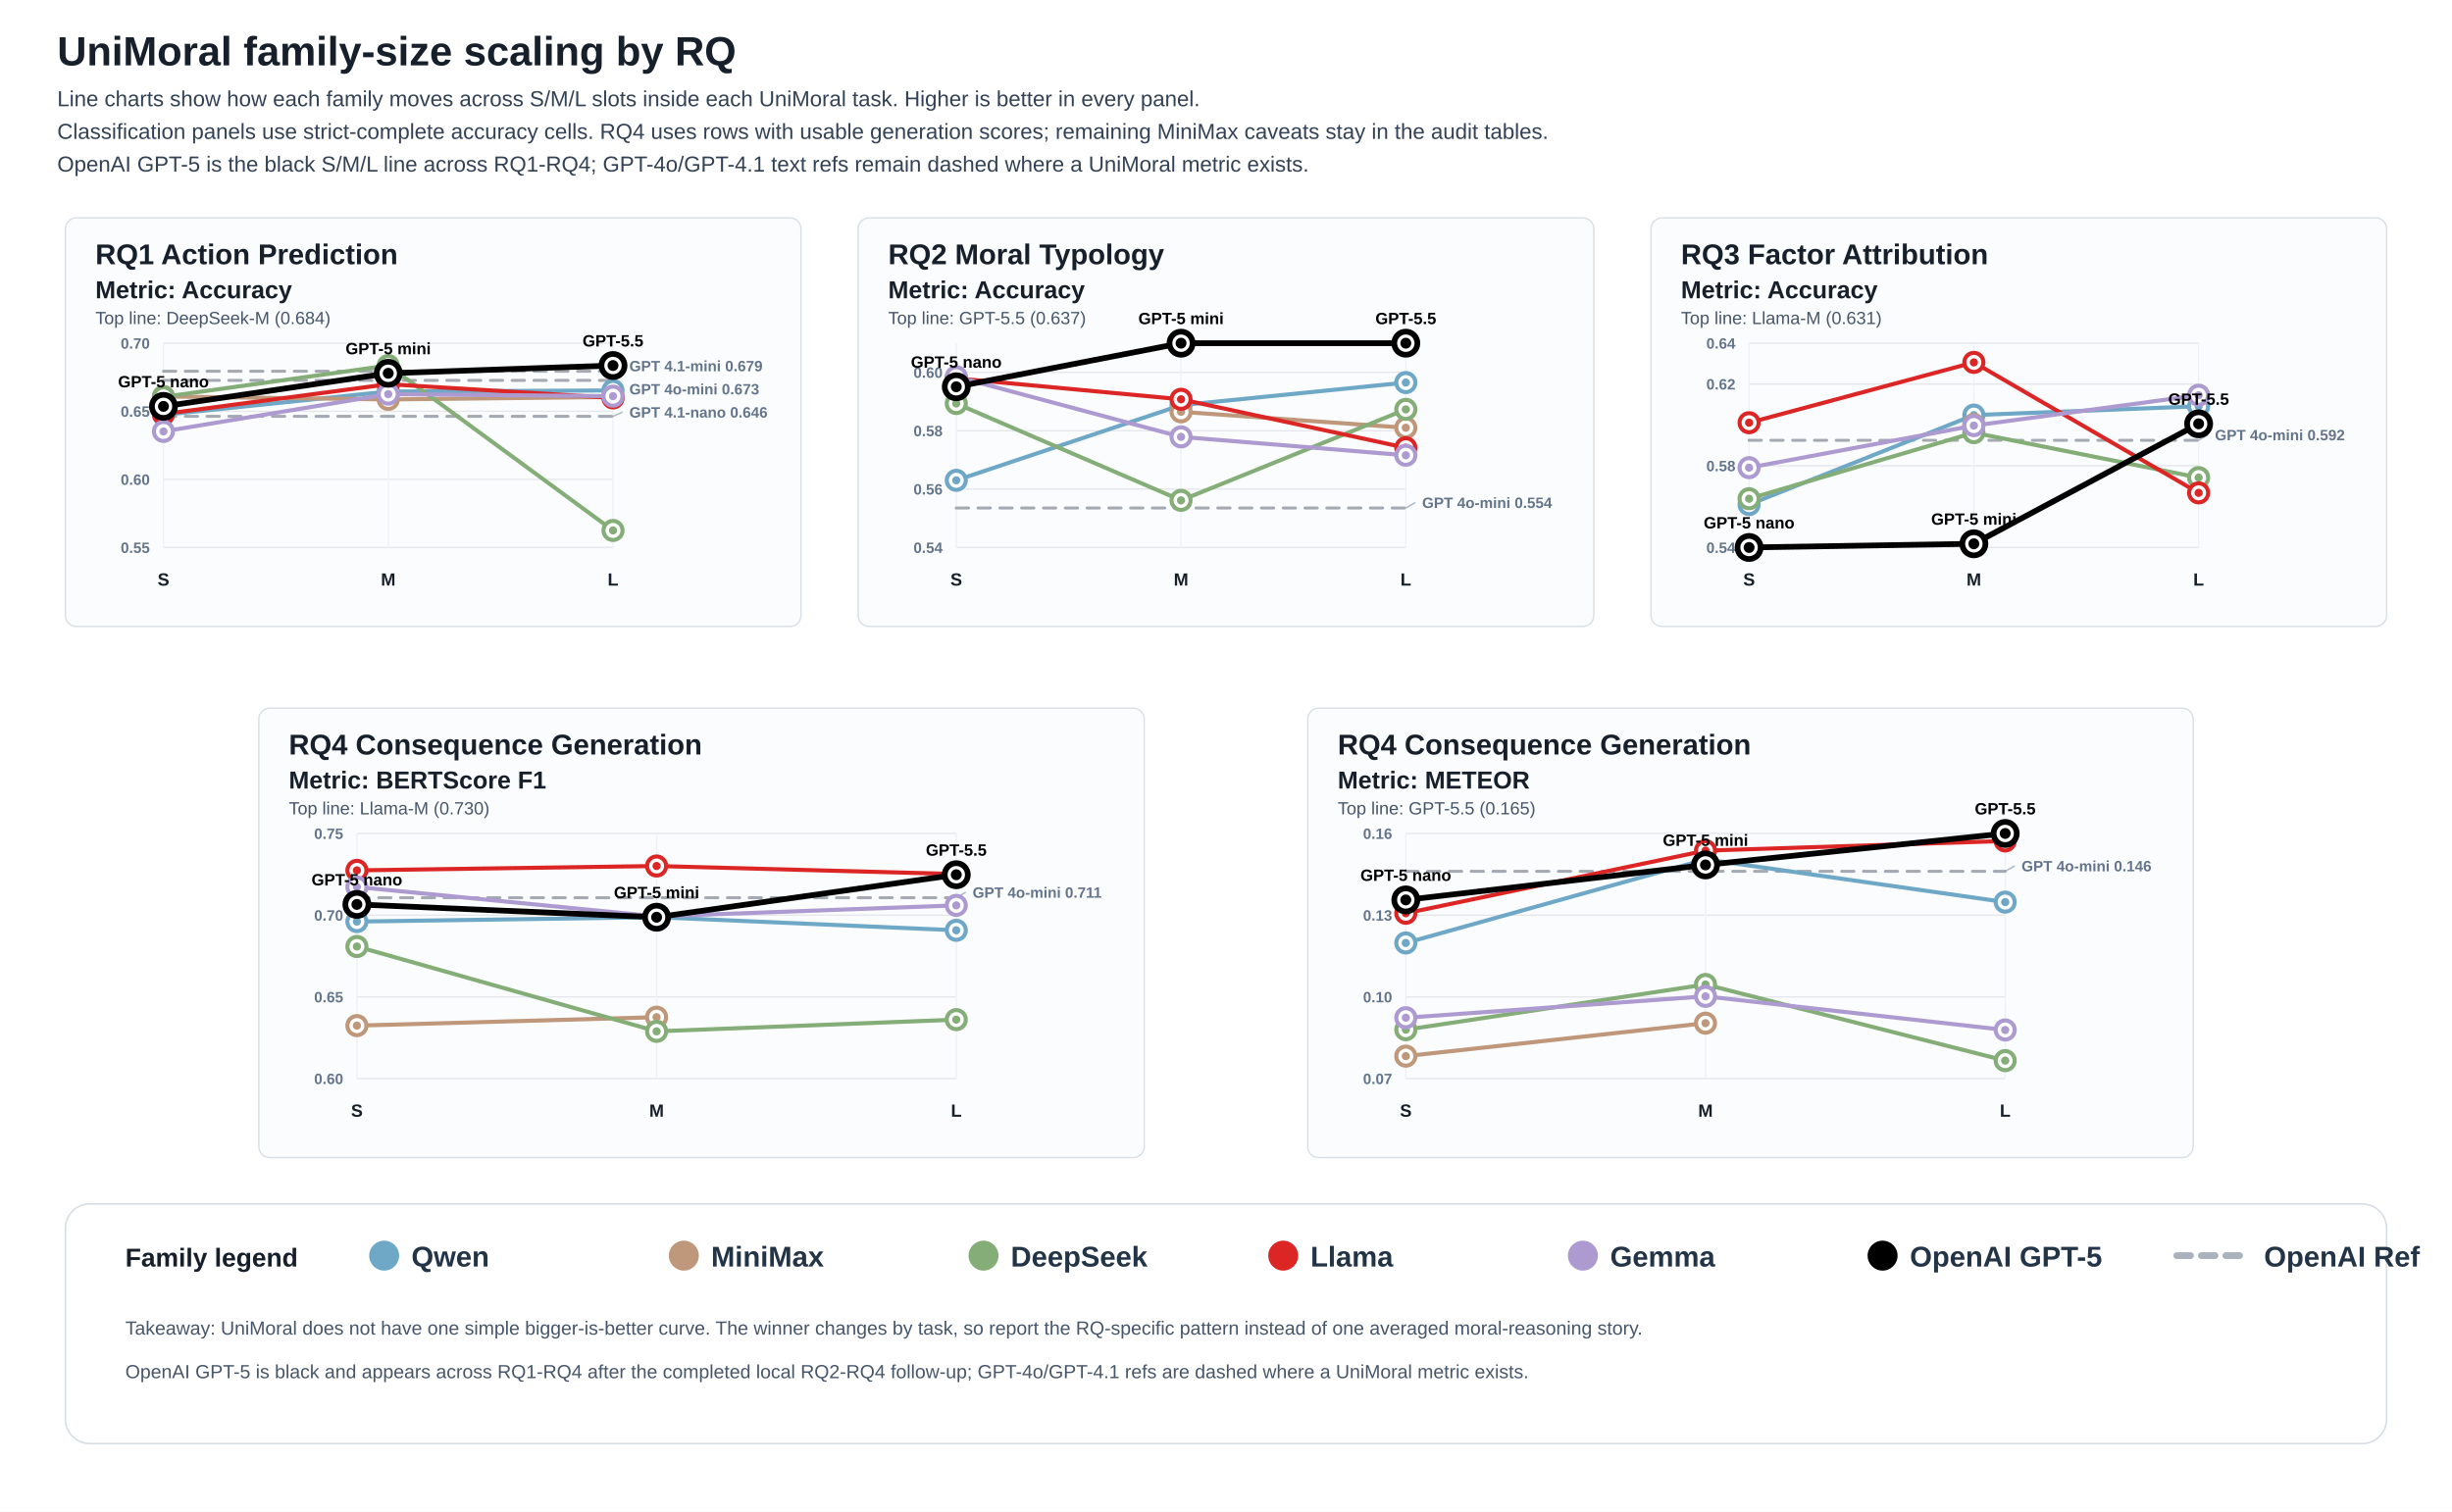
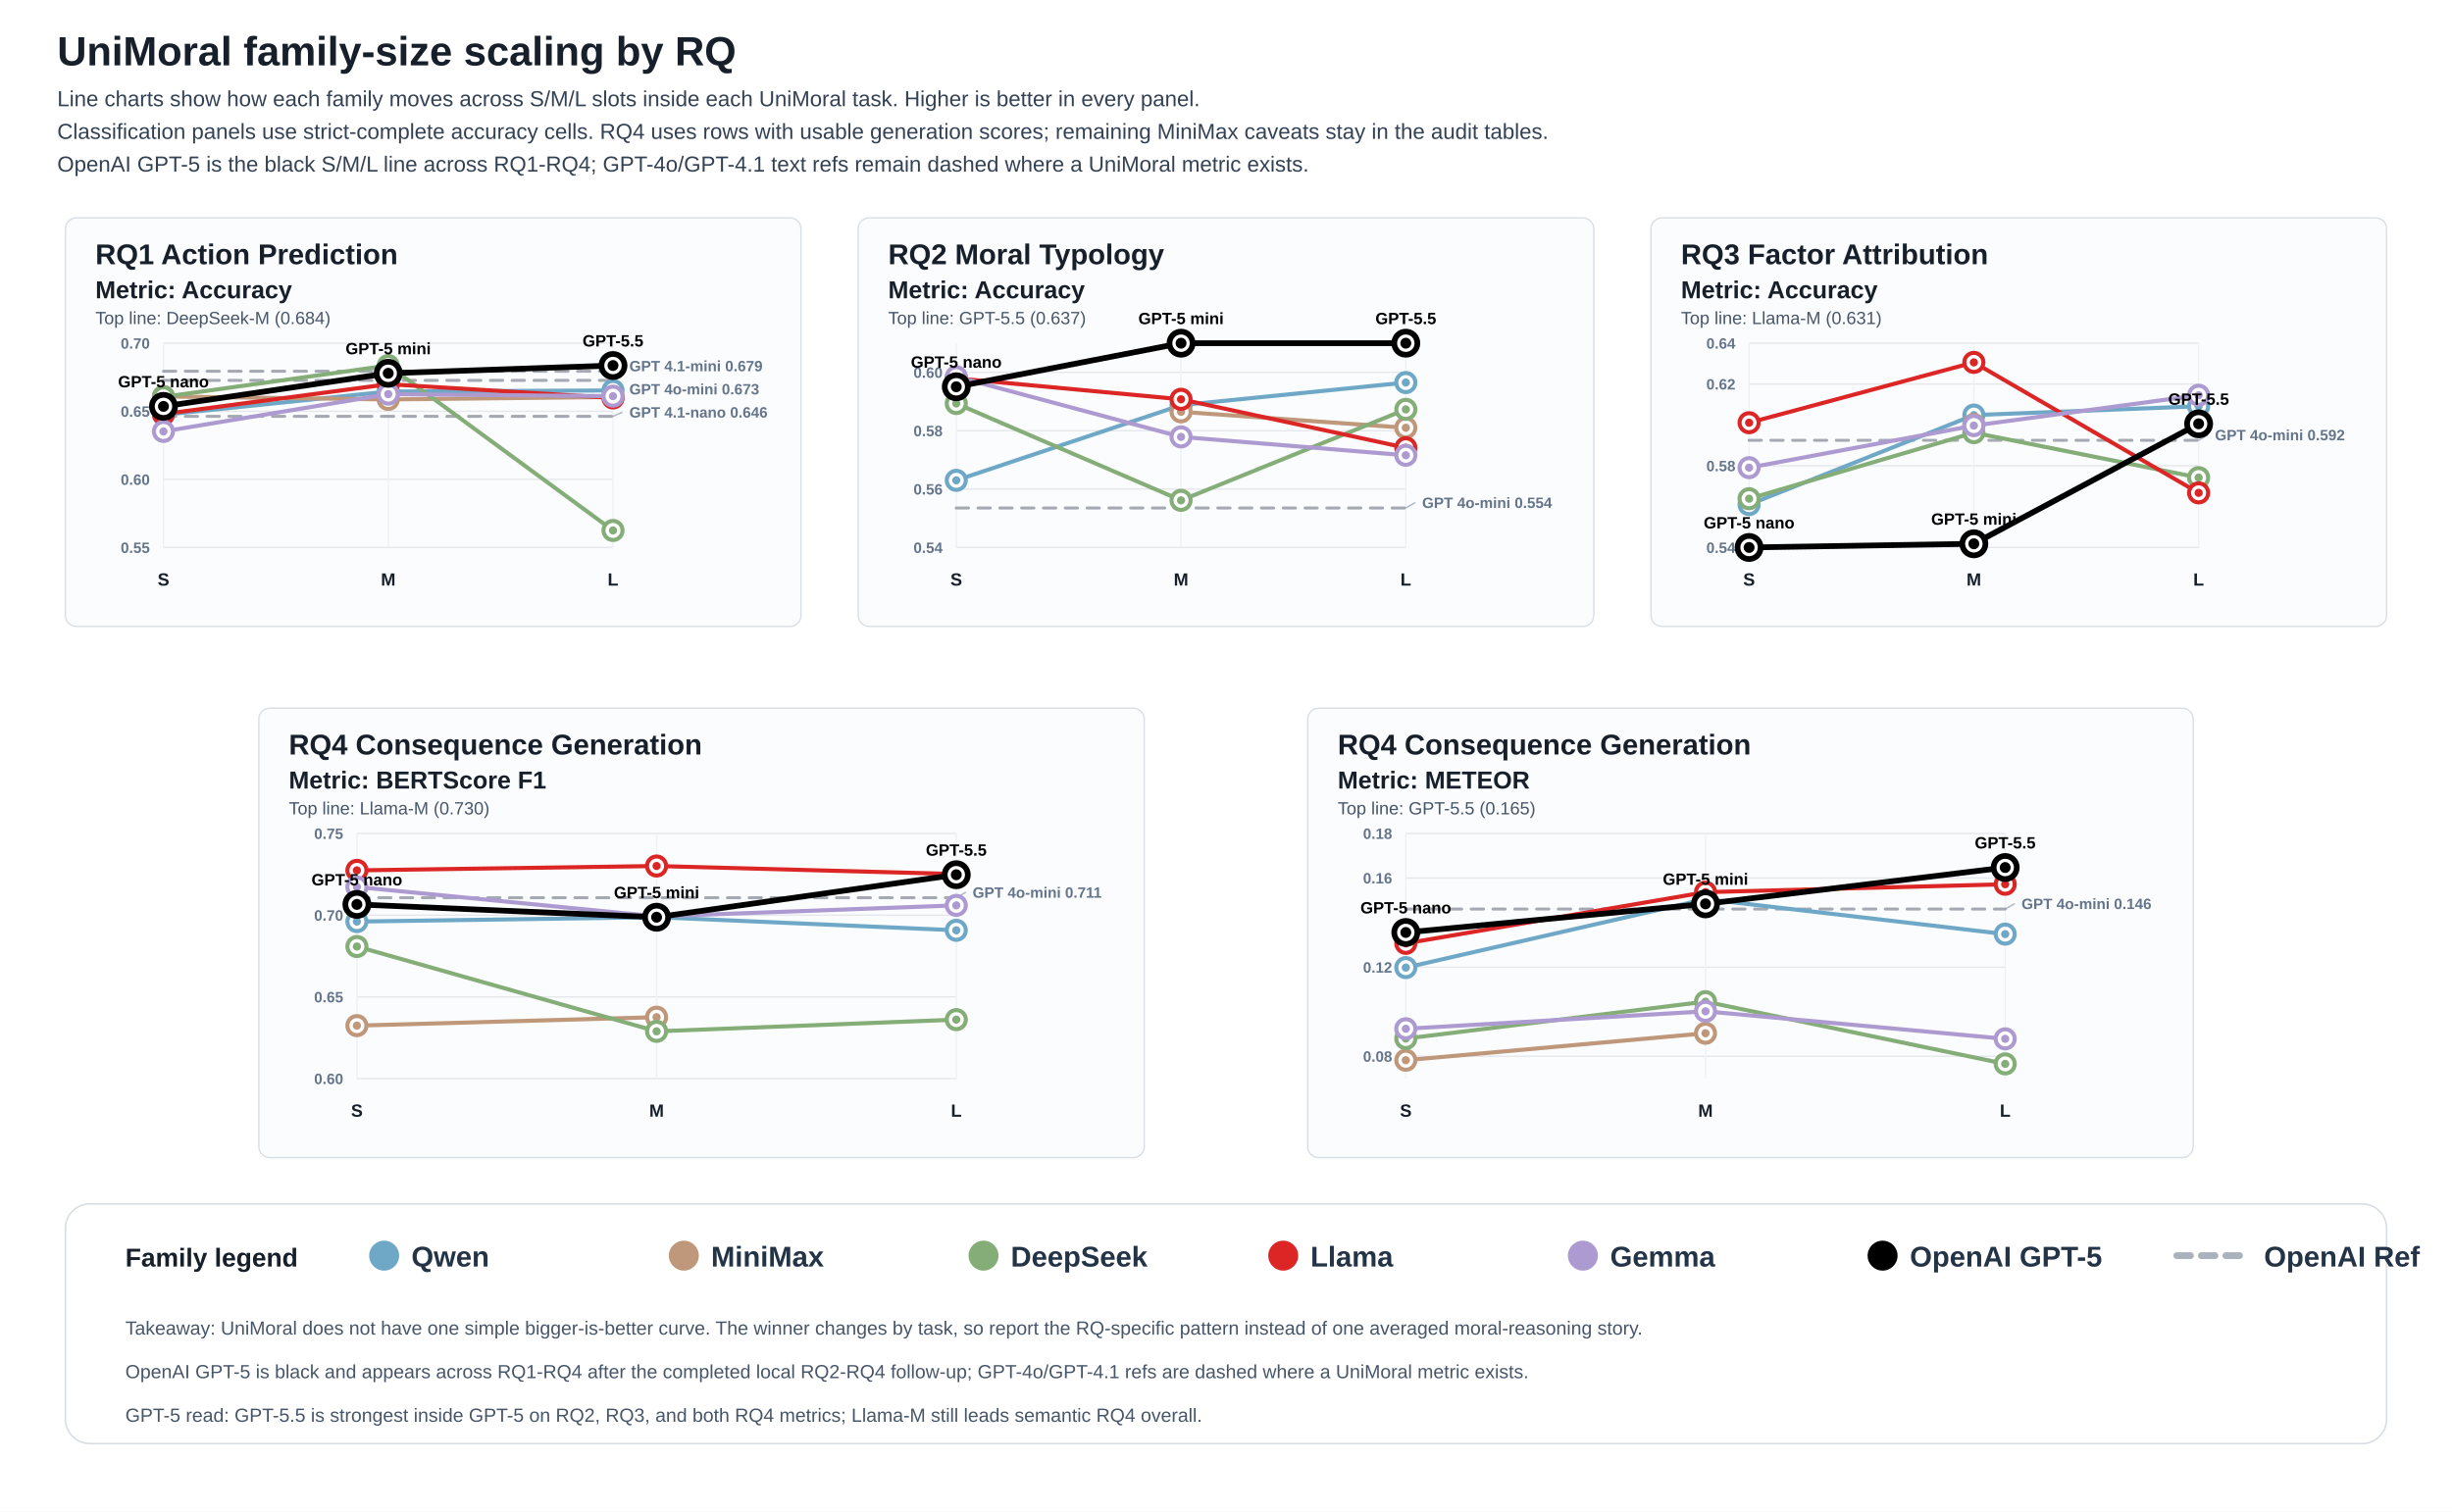
<svg xmlns="http://www.w3.org/2000/svg" width="1800" height="1110" viewBox="0 0 1800 1110">
  <style>text{font-family:Arial,sans-serif;font-size:13px;fill:#17202a}.title{font-size:30px;font-weight:700}.subtitle{font-size:16px;fill:#334155}.axis{font-weight:700}.panel-title{font-size:21px;font-weight:800;fill:#17202a}.metric-label{font-size:18px;font-weight:800;fill:#17202a}.small{font-size:13px;fill:#475569}.tiny{font-size:11px;fill:#64748b;font-weight:700}.openai-label{font-size:12px;fill:#000000;font-weight:800}.legend{font-size:21px;font-weight:700;fill:#243447}.legend-note{font-size:14px;font-weight:500;fill:#475569}.legend-title{font-size:19px;font-weight:700;fill:#17202a}.panel{fill:#fbfcfd;stroke:#d8dee4;rx:8}.legend-card{fill:#ffffff;stroke:#d8dee4;stroke-width:1.2}</style>
  <rect width="100%" height="100%" fill="white" />
  <text x="42" y="48" class="title">UniMoral family-size scaling by RQ</text>
  <text x="42" y="78" class="subtitle">Line charts show how each family moves across S/M/L slots inside each UniMoral task. Higher is better in every panel.</text>
  <text x="42" y="102" class="subtitle">Classification panels use strict-complete accuracy cells. RQ4 uses rows with usable generation scores; remaining MiniMax caveats stay in the audit tables.</text>
  <text x="42" y="126" class="subtitle">OpenAI GPT-5 is the black S/M/L line across RQ1-RQ4; GPT-4o/GPT-4.1 text refs remain dashed where a UniMoral metric exists.</text>
  <rect x="48" y="160" width="540" height="300" class="panel" />
  <text x="70" y="194" class="panel-title">RQ1 Action Prediction</text>
  <text x="70" y="219" class="metric-label">Metric: Accuracy</text>
  <text x="70" y="238" class="small">Top line: DeepSeek-M (0.684)</text>
  <line x1="120" y1="402.0" x2="450" y2="402.0" stroke="#e5e7eb" />
  <text x="110" y="406.0" text-anchor="end" class="tiny">0.55</text>
  <line x1="120" y1="352.0" x2="450" y2="352.0" stroke="#e5e7eb" />
  <text x="110" y="356.0" text-anchor="end" class="tiny">0.60</text>
  <line x1="120" y1="302.0" x2="450" y2="302.0" stroke="#e5e7eb" />
  <text x="110" y="306.0" text-anchor="end" class="tiny">0.65</text>
  <line x1="120" y1="252.0" x2="450" y2="252.0" stroke="#e5e7eb" />
  <text x="110" y="256.0" text-anchor="end" class="tiny">0.70</text>
  <line x1="120.0" y1="252" x2="120.0" y2="402" stroke="#eef2f7" />
  <text x="120.0" y="430" text-anchor="middle" class="axis">S</text>
  <line x1="285.0" y1="252" x2="285.0" y2="402" stroke="#eef2f7" />
  <text x="285.0" y="430" text-anchor="middle" class="axis">M</text>
  <line x1="450.0" y1="252" x2="450.0" y2="402" stroke="#eef2f7" />
  <text x="450.0" y="430" text-anchor="middle" class="axis">L</text>
  <line x1="120" y1="272.6" x2="450" y2="272.6" stroke="#6b7280" stroke-width="2.2" stroke-linecap="round" stroke-dasharray="9 7" opacity="0.6" />
  <line x1="450.0" y1="272.6" x2="457.0" y2="268.6" stroke="#94a3b8" stroke-width="1.1" opacity="0.75" />
  <text x="462.0" y="272.6" class="tiny">GPT 4.1-mini 0.679</text>
  <line x1="120" y1="279.3" x2="450" y2="279.3" stroke="#6b7280" stroke-width="2.2" stroke-linecap="round" stroke-dasharray="9 7" opacity="0.6" />
  <line x1="450.0" y1="279.3" x2="457.0" y2="285.6" stroke="#94a3b8" stroke-width="1.1" opacity="0.75" />
  <text x="462.0" y="289.6" class="tiny">GPT 4o-mini 0.673</text>
  <line x1="120" y1="305.7" x2="450" y2="305.7" stroke="#6b7280" stroke-width="2.2" stroke-linecap="round" stroke-dasharray="9 7" opacity="0.6" />
  <line x1="450.0" y1="305.7" x2="457.0" y2="302.6" stroke="#94a3b8" stroke-width="1.1" opacity="0.75" />
  <text x="462.0" y="306.6" class="tiny">GPT 4.1-nano 0.646</text>
  <line x1="120.0" y1="304.6" x2="285.0" y2="287.5" stroke="#6fa8c7" stroke-width="3.0" stroke-linecap="round" />
  <line x1="285.0" y1="287.5" x2="450.0" y2="286.7" stroke="#6fa8c7" stroke-width="3.0" stroke-linecap="round" />
  <circle cx="120.0" cy="304.6" r="7.0" fill="white" stroke="#6fa8c7" stroke-width="3.0" />
  <circle cx="120.0" cy="304.6" r="3.0" fill="#6fa8c7" />
  <circle cx="285.0" cy="287.5" r="7.0" fill="white" stroke="#6fa8c7" stroke-width="3.0" />
  <circle cx="285.0" cy="287.5" r="3.0" fill="#6fa8c7" />
  <circle cx="450.0" cy="286.7" r="7.0" fill="white" stroke="#6fa8c7" stroke-width="3.0" />
  <circle cx="450.0" cy="286.7" r="3.0" fill="#6fa8c7" />
  <line x1="120.0" y1="291.1" x2="285.0" y2="293.3" stroke="#bf977a" stroke-width="3.0" stroke-linecap="round" />
  <line x1="285.0" y1="293.3" x2="450.0" y2="291.5" stroke="#bf977a" stroke-width="3.0" stroke-linecap="round" />
  <circle cx="120.0" cy="291.1" r="7.0" fill="white" stroke="#bf977a" stroke-width="3.0" />
  <circle cx="120.0" cy="291.1" r="3.0" fill="#bf977a" />
  <circle cx="285.0" cy="293.3" r="7.0" fill="white" stroke="#bf977a" stroke-width="3.0" />
  <circle cx="285.0" cy="293.3" r="3.0" fill="#bf977a" />
  <circle cx="450.0" cy="291.5" r="7.0" fill="white" stroke="#bf977a" stroke-width="3.0" />
  <circle cx="450.0" cy="291.5" r="3.0" fill="#bf977a" />
  <line x1="120.0" y1="291.4" x2="285.0" y2="268.4" stroke="#84ad78" stroke-width="3.0" stroke-linecap="round" />
  <line x1="285.0" y1="268.4" x2="450.0" y2="389.5" stroke="#84ad78" stroke-width="3.0" stroke-linecap="round" />
  <circle cx="120.0" cy="291.4" r="7.0" fill="white" stroke="#84ad78" stroke-width="3.0" />
  <circle cx="120.0" cy="291.4" r="3.0" fill="#84ad78" />
  <circle cx="285.0" cy="268.4" r="7.0" fill="white" stroke="#84ad78" stroke-width="3.0" />
  <circle cx="285.0" cy="268.4" r="3.0" fill="#84ad78" />
  <circle cx="450.0" cy="389.5" r="7.0" fill="white" stroke="#84ad78" stroke-width="3.0" />
  <circle cx="450.0" cy="389.5" r="3.0" fill="#84ad78" />
  <line x1="120.0" y1="304.0" x2="285.0" y2="282.1" stroke="#dc2626" stroke-width="3.0" stroke-linecap="round" />
  <line x1="285.0" y1="282.1" x2="450.0" y2="292.2" stroke="#dc2626" stroke-width="3.0" stroke-linecap="round" />
  <circle cx="120.0" cy="304.0" r="7.0" fill="white" stroke="#dc2626" stroke-width="3.0" />
  <circle cx="120.0" cy="304.0" r="3.0" fill="#dc2626" />
  <circle cx="285.0" cy="282.1" r="7.0" fill="white" stroke="#dc2626" stroke-width="3.0" />
  <circle cx="285.0" cy="282.1" r="3.0" fill="#dc2626" />
  <circle cx="450.0" cy="292.2" r="7.0" fill="white" stroke="#dc2626" stroke-width="3.0" />
  <circle cx="450.0" cy="292.2" r="3.0" fill="#dc2626" />
  <line x1="120.0" y1="316.8" x2="285.0" y2="289.4" stroke="#ad9ad0" stroke-width="3.0" stroke-linecap="round" />
  <line x1="285.0" y1="289.4" x2="450.0" y2="290.9" stroke="#ad9ad0" stroke-width="3.0" stroke-linecap="round" />
  <circle cx="120.0" cy="316.8" r="7.0" fill="white" stroke="#ad9ad0" stroke-width="3.0" />
  <circle cx="120.0" cy="316.8" r="3.0" fill="#ad9ad0" />
  <circle cx="285.0" cy="289.4" r="7.0" fill="white" stroke="#ad9ad0" stroke-width="3.0" />
  <circle cx="285.0" cy="289.4" r="3.0" fill="#ad9ad0" />
  <circle cx="450.0" cy="290.9" r="7.0" fill="white" stroke="#ad9ad0" stroke-width="3.0" />
  <circle cx="450.0" cy="290.9" r="3.0" fill="#ad9ad0" />
  <line x1="120.0" y1="298.4" x2="285.0" y2="274.1" stroke="#000000" stroke-width="4.2" stroke-linecap="round" />
  <line x1="285.0" y1="274.1" x2="450.0" y2="268.4" stroke="#000000" stroke-width="4.2" stroke-linecap="round" />
  <circle cx="120.0" cy="298.4" r="8.5" fill="white" stroke="#000000" stroke-width="4.2" />
  <circle cx="120.0" cy="298.4" r="4.0" fill="#000000" />
  <text x="120.0" y="284.4" text-anchor="middle" class="openai-label">GPT-5 nano</text>
  <circle cx="285.0" cy="274.1" r="8.5" fill="white" stroke="#000000" stroke-width="4.2" />
  <circle cx="285.0" cy="274.1" r="4.0" fill="#000000" />
  <text x="285.0" y="260.1" text-anchor="middle" class="openai-label">GPT-5 mini</text>
  <circle cx="450.0" cy="268.4" r="8.5" fill="white" stroke="#000000" stroke-width="4.2" />
  <circle cx="450.0" cy="268.4" r="4.0" fill="#000000" />
  <text x="450.0" y="254.4" text-anchor="middle" class="openai-label">GPT-5.5</text>
  <rect x="630" y="160" width="540" height="300" class="panel" />
  <text x="652" y="194" class="panel-title">RQ2 Moral Typology</text>
  <text x="652" y="219" class="metric-label">Metric: Accuracy</text>
  <text x="652" y="238" class="small">Top line: GPT-5.5 (0.637)</text>
  <line x1="702" y1="402.0" x2="1032" y2="402.0" stroke="#e5e7eb" />
  <text x="692" y="406.0" text-anchor="end" class="tiny">0.54</text>
  <line x1="702" y1="359.1" x2="1032" y2="359.1" stroke="#e5e7eb" />
  <text x="692" y="363.1" text-anchor="end" class="tiny">0.56</text>
  <line x1="702" y1="316.3" x2="1032" y2="316.3" stroke="#e5e7eb" />
  <text x="692" y="320.3" text-anchor="end" class="tiny">0.58</text>
  <line x1="702" y1="273.4" x2="1032" y2="273.4" stroke="#e5e7eb" />
  <text x="692" y="277.4" text-anchor="end" class="tiny">0.60</text>
  <line x1="702.0" y1="252" x2="702.0" y2="402" stroke="#eef2f7" />
  <text x="702.0" y="430" text-anchor="middle" class="axis">S</text>
  <line x1="867.0" y1="252" x2="867.0" y2="402" stroke="#eef2f7" />
  <text x="867.0" y="430" text-anchor="middle" class="axis">M</text>
  <line x1="1032.0" y1="252" x2="1032.0" y2="402" stroke="#eef2f7" />
  <text x="1032.0" y="430" text-anchor="middle" class="axis">L</text>
  <line x1="702" y1="373.0" x2="1032" y2="373.0" stroke="#6b7280" stroke-width="2.2" stroke-linecap="round" stroke-dasharray="9 7" opacity="0.6" />
  <line x1="1032.0" y1="373.0" x2="1039.0" y2="369.0" stroke="#94a3b8" stroke-width="1.1" opacity="0.75" />
  <text x="1044.0" y="373.0" class="tiny">GPT 4o-mini 0.554</text>
  <line x1="702.0" y1="352.7" x2="867.0" y2="297.5" stroke="#6fa8c7" stroke-width="3.0" stroke-linecap="round" />
  <line x1="867.0" y1="297.5" x2="1032.0" y2="280.9" stroke="#6fa8c7" stroke-width="3.0" stroke-linecap="round" />
  <circle cx="702.0" cy="352.7" r="7.0" fill="white" stroke="#6fa8c7" stroke-width="3.0" />
  <circle cx="702.0" cy="352.7" r="3.0" fill="#6fa8c7" />
  <circle cx="867.0" cy="297.5" r="7.0" fill="white" stroke="#6fa8c7" stroke-width="3.0" />
  <circle cx="867.0" cy="297.5" r="3.0" fill="#6fa8c7" />
  <circle cx="1032.0" cy="280.9" r="7.0" fill="white" stroke="#6fa8c7" stroke-width="3.0" />
  <circle cx="1032.0" cy="280.9" r="3.0" fill="#6fa8c7" />
  <line x1="867.0" y1="302.4" x2="1032.0" y2="314.1" stroke="#bf977a" stroke-width="3.0" stroke-linecap="round" />
  <circle cx="867.0" cy="302.4" r="7.0" fill="white" stroke="#bf977a" stroke-width="3.0" />
  <circle cx="867.0" cy="302.4" r="3.0" fill="#bf977a" />
  <circle cx="1032.0" cy="314.1" r="7.0" fill="white" stroke="#bf977a" stroke-width="3.0" />
  <circle cx="1032.0" cy="314.1" r="3.0" fill="#bf977a" />
  <line x1="702.0" y1="296.3" x2="867.0" y2="367.4" stroke="#84ad78" stroke-width="3.0" stroke-linecap="round" />
  <line x1="867.0" y1="367.4" x2="1032.0" y2="300.6" stroke="#84ad78" stroke-width="3.0" stroke-linecap="round" />
  <circle cx="702.0" cy="296.3" r="7.0" fill="white" stroke="#84ad78" stroke-width="3.0" />
  <circle cx="702.0" cy="296.3" r="3.0" fill="#84ad78" />
  <circle cx="867.0" cy="367.4" r="7.0" fill="white" stroke="#84ad78" stroke-width="3.0" />
  <circle cx="867.0" cy="367.4" r="3.0" fill="#84ad78" />
  <circle cx="1032.0" cy="300.6" r="7.0" fill="white" stroke="#84ad78" stroke-width="3.0" />
  <circle cx="1032.0" cy="300.6" r="3.0" fill="#84ad78" />
  <line x1="702.0" y1="277.8" x2="867.0" y2="293.2" stroke="#dc2626" stroke-width="3.0" stroke-linecap="round" />
  <line x1="867.0" y1="293.2" x2="1032.0" y2="328.8" stroke="#dc2626" stroke-width="3.0" stroke-linecap="round" />
  <circle cx="702.0" cy="277.8" r="7.0" fill="white" stroke="#dc2626" stroke-width="3.0" />
  <circle cx="702.0" cy="277.8" r="3.0" fill="#dc2626" />
  <circle cx="867.0" cy="293.2" r="7.0" fill="white" stroke="#dc2626" stroke-width="3.0" />
  <circle cx="867.0" cy="293.2" r="3.0" fill="#dc2626" />
  <circle cx="1032.0" cy="328.8" r="7.0" fill="white" stroke="#dc2626" stroke-width="3.0" />
  <circle cx="1032.0" cy="328.8" r="3.0" fill="#dc2626" />
  <line x1="702.0" y1="276.6" x2="867.0" y2="320.8" stroke="#ad9ad0" stroke-width="3.0" stroke-linecap="round" />
  <line x1="867.0" y1="320.8" x2="1032.0" y2="334.3" stroke="#ad9ad0" stroke-width="3.0" stroke-linecap="round" />
  <circle cx="702.0" cy="276.6" r="7.0" fill="white" stroke="#ad9ad0" stroke-width="3.0" />
  <circle cx="702.0" cy="276.6" r="3.0" fill="#ad9ad0" />
  <circle cx="867.0" cy="320.8" r="7.0" fill="white" stroke="#ad9ad0" stroke-width="3.0" />
  <circle cx="867.0" cy="320.8" r="3.0" fill="#ad9ad0" />
  <circle cx="1032.0" cy="334.3" r="7.0" fill="white" stroke="#ad9ad0" stroke-width="3.0" />
  <circle cx="1032.0" cy="334.3" r="3.0" fill="#ad9ad0" />
  <line x1="702.0" y1="284.0" x2="867.0" y2="252.0" stroke="#000000" stroke-width="4.2" stroke-linecap="round" />
  <line x1="867.0" y1="252.0" x2="1032.0" y2="252.0" stroke="#000000" stroke-width="4.2" stroke-linecap="round" />
  <circle cx="702.0" cy="284.0" r="8.5" fill="white" stroke="#000000" stroke-width="4.2" />
  <circle cx="702.0" cy="284.0" r="4.0" fill="#000000" />
  <text x="702.0" y="270.0" text-anchor="middle" class="openai-label">GPT-5 nano</text>
  <circle cx="867.0" cy="252.0" r="8.5" fill="white" stroke="#000000" stroke-width="4.2" />
  <circle cx="867.0" cy="252.0" r="4.0" fill="#000000" />
  <text x="867.0" y="238.0" text-anchor="middle" class="openai-label">GPT-5 mini</text>
  <circle cx="1032.0" cy="252.0" r="8.5" fill="white" stroke="#000000" stroke-width="4.2" />
  <circle cx="1032.0" cy="252.0" r="4.0" fill="#000000" />
  <text x="1032.0" y="238.0" text-anchor="middle" class="openai-label">GPT-5.5</text>
  <rect x="1212" y="160" width="540" height="300" class="panel" />
  <text x="1234" y="194" class="panel-title">RQ3 Factor Attribution</text>
  <text x="1234" y="219" class="metric-label">Metric: Accuracy</text>
  <text x="1234" y="238" class="small">Top line: Llama-M (0.631)</text>
  <line x1="1284" y1="402.0" x2="1614" y2="402.0" stroke="#e5e7eb" />
  <text x="1274" y="406.0" text-anchor="end" class="tiny">0.54</text>
  <line x1="1284" y1="342.0" x2="1614" y2="342.0" stroke="#e5e7eb" />
  <text x="1274" y="346.0" text-anchor="end" class="tiny">0.58</text>
  <line x1="1284" y1="282.0" x2="1614" y2="282.0" stroke="#e5e7eb" />
  <text x="1274" y="286.0" text-anchor="end" class="tiny">0.62</text>
  <line x1="1284" y1="252.0" x2="1614" y2="252.0" stroke="#e5e7eb" />
  <text x="1274" y="256.0" text-anchor="end" class="tiny">0.64</text>
  <line x1="1284.0" y1="252" x2="1284.0" y2="402" stroke="#eef2f7" />
  <text x="1284.0" y="430" text-anchor="middle" class="axis">S</text>
  <line x1="1449.0" y1="252" x2="1449.0" y2="402" stroke="#eef2f7" />
  <text x="1449.0" y="430" text-anchor="middle" class="axis">M</text>
  <line x1="1614.0" y1="252" x2="1614.0" y2="402" stroke="#eef2f7" />
  <text x="1614.0" y="430" text-anchor="middle" class="axis">L</text>
  <line x1="1284" y1="323.3" x2="1614" y2="323.3" stroke="#6b7280" stroke-width="2.2" stroke-linecap="round" stroke-dasharray="9 7" opacity="0.6" />
  <line x1="1614.0" y1="323.3" x2="1621.0" y2="319.3" stroke="#94a3b8" stroke-width="1.1" opacity="0.75" />
  <text x="1626.0" y="323.3" class="tiny">GPT 4o-mini 0.592</text>
  <line x1="1284.0" y1="370.5" x2="1449.0" y2="304.8" stroke="#6fa8c7" stroke-width="3.0" stroke-linecap="round" />
  <line x1="1449.0" y1="304.8" x2="1614.0" y2="298.3" stroke="#6fa8c7" stroke-width="3.0" stroke-linecap="round" />
  <circle cx="1284.0" cy="370.5" r="7.0" fill="white" stroke="#6fa8c7" stroke-width="3.0" />
  <circle cx="1284.0" cy="370.5" r="3.0" fill="#6fa8c7" />
  <circle cx="1449.0" cy="304.8" r="7.0" fill="white" stroke="#6fa8c7" stroke-width="3.0" />
  <circle cx="1449.0" cy="304.8" r="3.0" fill="#6fa8c7" />
  <circle cx="1614.0" cy="298.3" r="7.0" fill="white" stroke="#6fa8c7" stroke-width="3.0" />
  <circle cx="1614.0" cy="298.3" r="3.0" fill="#6fa8c7" />
  <circle cx="1449.0" cy="311.7" r="7.0" fill="white" stroke="#bf977a" stroke-width="3.0" />
  <circle cx="1449.0" cy="311.7" r="3.0" fill="#bf977a" />
  <line x1="1284.0" y1="366.2" x2="1449.0" y2="317.7" stroke="#84ad78" stroke-width="3.0" stroke-linecap="round" />
  <line x1="1449.0" y1="317.7" x2="1614.0" y2="350.7" stroke="#84ad78" stroke-width="3.0" stroke-linecap="round" />
  <circle cx="1284.0" cy="366.2" r="7.0" fill="white" stroke="#84ad78" stroke-width="3.0" />
  <circle cx="1284.0" cy="366.2" r="3.0" fill="#84ad78" />
  <circle cx="1449.0" cy="317.7" r="7.0" fill="white" stroke="#84ad78" stroke-width="3.0" />
  <circle cx="1449.0" cy="317.7" r="3.0" fill="#84ad78" />
  <circle cx="1614.0" cy="350.7" r="7.0" fill="white" stroke="#84ad78" stroke-width="3.0" />
  <circle cx="1614.0" cy="350.7" r="3.0" fill="#84ad78" />
  <line x1="1284.0" y1="310.4" x2="1449.0" y2="266.1" stroke="#dc2626" stroke-width="3.0" stroke-linecap="round" />
  <line x1="1449.0" y1="266.1" x2="1614.0" y2="361.9" stroke="#dc2626" stroke-width="3.0" stroke-linecap="round" />
  <circle cx="1284.0" cy="310.4" r="7.0" fill="white" stroke="#dc2626" stroke-width="3.0" />
  <circle cx="1284.0" cy="310.4" r="3.0" fill="#dc2626" />
  <circle cx="1449.0" cy="266.1" r="7.0" fill="white" stroke="#dc2626" stroke-width="3.0" />
  <circle cx="1449.0" cy="266.1" r="3.0" fill="#dc2626" />
  <circle cx="1614.0" cy="361.9" r="7.0" fill="white" stroke="#dc2626" stroke-width="3.0" />
  <circle cx="1614.0" cy="361.9" r="3.0" fill="#dc2626" />
  <line x1="1284.0" y1="343.4" x2="1449.0" y2="312.5" stroke="#ad9ad0" stroke-width="3.0" stroke-linecap="round" />
  <line x1="1449.0" y1="312.5" x2="1614.0" y2="290.2" stroke="#ad9ad0" stroke-width="3.0" stroke-linecap="round" />
  <circle cx="1284.0" cy="343.4" r="7.0" fill="white" stroke="#ad9ad0" stroke-width="3.0" />
  <circle cx="1284.0" cy="343.4" r="3.0" fill="#ad9ad0" />
  <circle cx="1449.0" cy="312.5" r="7.0" fill="white" stroke="#ad9ad0" stroke-width="3.0" />
  <circle cx="1449.0" cy="312.5" r="3.0" fill="#ad9ad0" />
  <circle cx="1614.0" cy="290.2" r="7.0" fill="white" stroke="#ad9ad0" stroke-width="3.0" />
  <circle cx="1614.0" cy="290.2" r="3.0" fill="#ad9ad0" />
  <line x1="1284.0" y1="402.0" x2="1449.0" y2="399.3" stroke="#000000" stroke-width="4.2" stroke-linecap="round" />
  <line x1="1449.0" y1="399.3" x2="1614.0" y2="311.2" stroke="#000000" stroke-width="4.2" stroke-linecap="round" />
  <circle cx="1284.0" cy="402.0" r="8.5" fill="white" stroke="#000000" stroke-width="4.2" />
  <circle cx="1284.0" cy="402.0" r="4.0" fill="#000000" />
  <text x="1284.0" y="388.0" text-anchor="middle" class="openai-label">GPT-5 nano</text>
  <circle cx="1449.0" cy="399.3" r="8.5" fill="white" stroke="#000000" stroke-width="4.2" />
  <circle cx="1449.0" cy="399.3" r="4.0" fill="#000000" />
  <text x="1449.0" y="385.3" text-anchor="middle" class="openai-label">GPT-5 mini</text>
  <circle cx="1614.0" cy="311.2" r="8.5" fill="white" stroke="#000000" stroke-width="4.2" />
  <circle cx="1614.0" cy="311.2" r="4.0" fill="#000000" />
  <text x="1614.0" y="297.2" text-anchor="middle" class="openai-label">GPT-5.5</text>
  <rect x="190" y="520" width="650" height="330" class="panel" />
  <text x="212" y="554" class="panel-title">RQ4 Consequence Generation</text>
  <text x="212" y="579" class="metric-label">Metric: BERTScore F1</text>
  <text x="212" y="598" class="small">Top line: Llama-M (0.730)</text>
  <line x1="262" y1="792.0" x2="702" y2="792.0" stroke="#e5e7eb" />
  <text x="252" y="796.0" text-anchor="end" class="tiny">0.60</text>
  <line x1="262" y1="732.0" x2="702" y2="732.0" stroke="#e5e7eb" />
  <text x="252" y="736.0" text-anchor="end" class="tiny">0.65</text>
  <line x1="262" y1="672.0" x2="702" y2="672.0" stroke="#e5e7eb" />
  <text x="252" y="676.0" text-anchor="end" class="tiny">0.70</text>
  <line x1="262" y1="612.0" x2="702" y2="612.0" stroke="#e5e7eb" />
  <text x="252" y="616.0" text-anchor="end" class="tiny">0.75</text>
  <line x1="262.0" y1="612" x2="262.0" y2="792" stroke="#eef2f7" />
  <text x="262.0" y="820" text-anchor="middle" class="axis">S</text>
  <line x1="482.0" y1="612" x2="482.0" y2="792" stroke="#eef2f7" />
  <text x="482.0" y="820" text-anchor="middle" class="axis">M</text>
  <line x1="702.0" y1="612" x2="702.0" y2="792" stroke="#eef2f7" />
  <text x="702.0" y="820" text-anchor="middle" class="axis">L</text>
  <line x1="262" y1="659.2" x2="702" y2="659.2" stroke="#6b7280" stroke-width="2.2" stroke-linecap="round" stroke-dasharray="9 7" opacity="0.6" />
  <line x1="702.0" y1="659.2" x2="709.0" y2="655.2" stroke="#94a3b8" stroke-width="1.1" opacity="0.75" />
  <text x="714.0" y="659.2" class="tiny">GPT 4o-mini 0.711</text>
  <line x1="262.0" y1="676.7" x2="482.0" y2="673.5" stroke="#6fa8c7" stroke-width="3.0" stroke-linecap="round" />
  <line x1="482.0" y1="673.5" x2="702.0" y2="683.1" stroke="#6fa8c7" stroke-width="3.0" stroke-linecap="round" />
  <circle cx="262.0" cy="676.7" r="7.0" fill="white" stroke="#6fa8c7" stroke-width="3.0" />
  <circle cx="262.0" cy="676.7" r="3.0" fill="#6fa8c7" />
  <circle cx="482.0" cy="673.5" r="7.0" fill="white" stroke="#6fa8c7" stroke-width="3.0" />
  <circle cx="482.0" cy="673.5" r="3.0" fill="#6fa8c7" />
  <circle cx="702.0" cy="683.1" r="7.0" fill="white" stroke="#6fa8c7" stroke-width="3.0" />
  <circle cx="702.0" cy="683.1" r="3.0" fill="#6fa8c7" />
  <line x1="262.0" y1="753.1" x2="482.0" y2="746.9" stroke="#bf977a" stroke-width="3.0" stroke-linecap="round" />
  <circle cx="262.0" cy="753.1" r="7.0" fill="white" stroke="#bf977a" stroke-width="3.0" />
  <circle cx="262.0" cy="753.1" r="3.0" fill="#bf977a" />
  <circle cx="482.0" cy="746.9" r="7.0" fill="white" stroke="#bf977a" stroke-width="3.0" />
  <circle cx="482.0" cy="746.9" r="3.0" fill="#bf977a" />
  <line x1="262.0" y1="695.0" x2="482.0" y2="757.3" stroke="#84ad78" stroke-width="3.0" stroke-linecap="round" />
  <line x1="482.0" y1="757.3" x2="702.0" y2="748.7" stroke="#84ad78" stroke-width="3.0" stroke-linecap="round" />
  <circle cx="262.0" cy="695.0" r="7.0" fill="white" stroke="#84ad78" stroke-width="3.0" />
  <circle cx="262.0" cy="695.0" r="3.0" fill="#84ad78" />
  <circle cx="482.0" cy="757.3" r="7.0" fill="white" stroke="#84ad78" stroke-width="3.0" />
  <circle cx="482.0" cy="757.3" r="3.0" fill="#84ad78" />
  <circle cx="702.0" cy="748.7" r="7.0" fill="white" stroke="#84ad78" stroke-width="3.0" />
  <circle cx="702.0" cy="748.7" r="3.0" fill="#84ad78" />
  <line x1="262.0" y1="639.1" x2="482.0" y2="635.9" stroke="#dc2626" stroke-width="3.0" stroke-linecap="round" />
  <line x1="482.0" y1="635.9" x2="702.0" y2="641.8" stroke="#dc2626" stroke-width="3.0" stroke-linecap="round" />
  <circle cx="262.0" cy="639.1" r="7.0" fill="white" stroke="#dc2626" stroke-width="3.0" />
  <circle cx="262.0" cy="639.1" r="3.0" fill="#dc2626" />
  <circle cx="482.0" cy="635.9" r="7.0" fill="white" stroke="#dc2626" stroke-width="3.0" />
  <circle cx="482.0" cy="635.9" r="3.0" fill="#dc2626" />
  <circle cx="702.0" cy="641.8" r="7.0" fill="white" stroke="#dc2626" stroke-width="3.0" />
  <circle cx="702.0" cy="641.8" r="3.0" fill="#dc2626" />
  <line x1="262.0" y1="651.3" x2="482.0" y2="672.9" stroke="#ad9ad0" stroke-width="3.0" stroke-linecap="round" />
  <line x1="482.0" y1="672.9" x2="702.0" y2="664.8" stroke="#ad9ad0" stroke-width="3.0" stroke-linecap="round" />
  <circle cx="262.0" cy="651.3" r="7.0" fill="white" stroke="#ad9ad0" stroke-width="3.0" />
  <circle cx="262.0" cy="651.3" r="3.0" fill="#ad9ad0" />
  <circle cx="482.0" cy="672.9" r="7.0" fill="white" stroke="#ad9ad0" stroke-width="3.0" />
  <circle cx="482.0" cy="672.9" r="3.0" fill="#ad9ad0" />
  <circle cx="702.0" cy="664.8" r="7.0" fill="white" stroke="#ad9ad0" stroke-width="3.0" />
  <circle cx="702.0" cy="664.8" r="3.0" fill="#ad9ad0" />
  <line x1="262.0" y1="664.1" x2="482.0" y2="673.5" stroke="#000000" stroke-width="4.2" stroke-linecap="round" />
  <line x1="482.0" y1="673.5" x2="702.0" y2="642.3" stroke="#000000" stroke-width="4.2" stroke-linecap="round" />
  <circle cx="262.0" cy="664.1" r="8.5" fill="white" stroke="#000000" stroke-width="4.2" />
  <circle cx="262.0" cy="664.1" r="4.0" fill="#000000" />
  <text x="262.0" y="650.1" text-anchor="middle" class="openai-label">GPT-5 nano</text>
  <circle cx="482.0" cy="673.5" r="8.5" fill="white" stroke="#000000" stroke-width="4.2" />
  <circle cx="482.0" cy="673.5" r="4.0" fill="#000000" />
  <text x="482.0" y="659.5" text-anchor="middle" class="openai-label">GPT-5 mini</text>
  <circle cx="702.0" cy="642.3" r="8.5" fill="white" stroke="#000000" stroke-width="4.2" />
  <circle cx="702.0" cy="642.3" r="4.0" fill="#000000" />
  <text x="702.0" y="628.3" text-anchor="middle" class="openai-label">GPT-5.5</text>
  <rect x="960" y="520" width="650" height="330" class="panel" />
  <text x="982" y="554" class="panel-title">RQ4 Consequence Generation</text>
  <text x="982" y="579" class="metric-label">Metric: METEOR</text>
  <text x="982" y="598" class="small">Top line: GPT-5.5 (0.165)</text>
-   <line x1="1032" y1="792.0" x2="1472" y2="792.0" stroke="#e5e7eb" />
-   <text x="1022" y="796.0" text-anchor="end" class="tiny">0.07</text>
-   <line x1="1032" y1="732.0" x2="1472" y2="732.0" stroke="#e5e7eb" />
-   <text x="1022" y="736.0" text-anchor="end" class="tiny">0.10</text>
-   <line x1="1032" y1="672.0" x2="1472" y2="672.0" stroke="#e5e7eb" />
-   <text x="1022" y="676.0" text-anchor="end" class="tiny">0.13</text>
+   <line x1="1032" y1="775.6" x2="1472" y2="775.6" stroke="#e5e7eb" />
+   <text x="1022" y="779.6" text-anchor="end" class="tiny">0.08</text>
+   <line x1="1032" y1="710.2" x2="1472" y2="710.2" stroke="#e5e7eb" />
+   <text x="1022" y="714.2" text-anchor="end" class="tiny">0.12</text>
+   <line x1="1032" y1="644.7" x2="1472" y2="644.7" stroke="#e5e7eb" />
+   <text x="1022" y="648.7" text-anchor="end" class="tiny">0.16</text>
  <line x1="1032" y1="612.0" x2="1472" y2="612.0" stroke="#e5e7eb" />
-   <text x="1022" y="616.0" text-anchor="end" class="tiny">0.16</text>
+   <text x="1022" y="616.0" text-anchor="end" class="tiny">0.18</text>
  <line x1="1032.0" y1="612" x2="1032.0" y2="792" stroke="#eef2f7" />
  <text x="1032.0" y="820" text-anchor="middle" class="axis">S</text>
  <line x1="1252.0" y1="612" x2="1252.0" y2="792" stroke="#eef2f7" />
  <text x="1252.0" y="820" text-anchor="middle" class="axis">M</text>
  <line x1="1472.0" y1="612" x2="1472.0" y2="792" stroke="#eef2f7" />
  <text x="1472.0" y="820" text-anchor="middle" class="axis">L</text>
-   <line x1="1032" y1="639.8" x2="1472" y2="639.8" stroke="#6b7280" stroke-width="2.2" stroke-linecap="round" stroke-dasharray="9 7" opacity="0.6" />
-   <line x1="1472.0" y1="639.8" x2="1479.0" y2="635.8" stroke="#94a3b8" stroke-width="1.1" opacity="0.75" />
-   <text x="1484.0" y="639.8" class="tiny">GPT 4o-mini 0.146</text>
-   <line x1="1032.0" y1="692.4" x2="1252.0" y2="631.0" stroke="#6fa8c7" stroke-width="3.0" stroke-linecap="round" />
-   <line x1="1252.0" y1="631.0" x2="1472.0" y2="662.4" stroke="#6fa8c7" stroke-width="3.0" stroke-linecap="round" />
-   <circle cx="1032.0" cy="692.4" r="7.0" fill="white" stroke="#6fa8c7" stroke-width="3.0" />
-   <circle cx="1032.0" cy="692.4" r="3.0" fill="#6fa8c7" />
-   <circle cx="1252.0" cy="631.0" r="7.0" fill="white" stroke="#6fa8c7" stroke-width="3.0" />
-   <circle cx="1252.0" cy="631.0" r="3.0" fill="#6fa8c7" />
-   <circle cx="1472.0" cy="662.4" r="7.0" fill="white" stroke="#6fa8c7" stroke-width="3.0" />
-   <circle cx="1472.0" cy="662.4" r="3.0" fill="#6fa8c7" />
-   <line x1="1032.0" y1="775.5" x2="1252.0" y2="751.3" stroke="#bf977a" stroke-width="3.0" stroke-linecap="round" />
-   <circle cx="1032.0" cy="775.5" r="7.0" fill="white" stroke="#bf977a" stroke-width="3.0" />
-   <circle cx="1032.0" cy="775.5" r="3.0" fill="#bf977a" />
-   <circle cx="1252.0" cy="751.3" r="7.0" fill="white" stroke="#bf977a" stroke-width="3.0" />
-   <circle cx="1252.0" cy="751.3" r="3.0" fill="#bf977a" />
-   <line x1="1032.0" y1="756.1" x2="1252.0" y2="722.9" stroke="#84ad78" stroke-width="3.0" stroke-linecap="round" />
-   <line x1="1252.0" y1="722.9" x2="1472.0" y2="778.8" stroke="#84ad78" stroke-width="3.0" stroke-linecap="round" />
-   <circle cx="1032.0" cy="756.1" r="7.0" fill="white" stroke="#84ad78" stroke-width="3.0" />
-   <circle cx="1032.0" cy="756.1" r="3.0" fill="#84ad78" />
-   <circle cx="1252.0" cy="722.9" r="7.0" fill="white" stroke="#84ad78" stroke-width="3.0" />
-   <circle cx="1252.0" cy="722.9" r="3.0" fill="#84ad78" />
-   <circle cx="1472.0" cy="778.8" r="7.0" fill="white" stroke="#84ad78" stroke-width="3.0" />
-   <circle cx="1472.0" cy="778.8" r="3.0" fill="#84ad78" />
-   <line x1="1032.0" y1="670.6" x2="1252.0" y2="624.6" stroke="#dc2626" stroke-width="3.0" stroke-linecap="round" />
-   <line x1="1252.0" y1="624.6" x2="1472.0" y2="617.5" stroke="#dc2626" stroke-width="3.0" stroke-linecap="round" />
-   <circle cx="1032.0" cy="670.6" r="7.0" fill="white" stroke="#dc2626" stroke-width="3.0" />
-   <circle cx="1032.0" cy="670.6" r="3.0" fill="#dc2626" />
-   <circle cx="1252.0" cy="624.6" r="7.0" fill="white" stroke="#dc2626" stroke-width="3.0" />
-   <circle cx="1252.0" cy="624.6" r="3.0" fill="#dc2626" />
-   <circle cx="1472.0" cy="617.5" r="7.0" fill="white" stroke="#dc2626" stroke-width="3.0" />
-   <circle cx="1472.0" cy="617.5" r="3.0" fill="#dc2626" />
-   <line x1="1032.0" y1="747.3" x2="1252.0" y2="731.6" stroke="#ad9ad0" stroke-width="3.0" stroke-linecap="round" />
-   <line x1="1252.0" y1="731.6" x2="1472.0" y2="756.3" stroke="#ad9ad0" stroke-width="3.0" stroke-linecap="round" />
-   <circle cx="1032.0" cy="747.3" r="7.0" fill="white" stroke="#ad9ad0" stroke-width="3.0" />
-   <circle cx="1032.0" cy="747.3" r="3.0" fill="#ad9ad0" />
-   <circle cx="1252.0" cy="731.6" r="7.0" fill="white" stroke="#ad9ad0" stroke-width="3.0" />
-   <circle cx="1252.0" cy="731.6" r="3.0" fill="#ad9ad0" />
-   <circle cx="1472.0" cy="756.3" r="7.0" fill="white" stroke="#ad9ad0" stroke-width="3.0" />
-   <circle cx="1472.0" cy="756.3" r="3.0" fill="#ad9ad0" />
-   <line x1="1032.0" y1="660.8" x2="1252.0" y2="635.1" stroke="#000000" stroke-width="4.2" stroke-linecap="round" />
-   <line x1="1252.0" y1="635.1" x2="1472.0" y2="612.0" stroke="#000000" stroke-width="4.2" stroke-linecap="round" />
-   <circle cx="1032.0" cy="660.8" r="8.5" fill="white" stroke="#000000" stroke-width="4.2" />
-   <circle cx="1032.0" cy="660.8" r="4.0" fill="#000000" />
-   <text x="1032.0" y="646.8" text-anchor="middle" class="openai-label">GPT-5 nano</text>
-   <circle cx="1252.0" cy="635.1" r="8.5" fill="white" stroke="#000000" stroke-width="4.2" />
-   <circle cx="1252.0" cy="635.1" r="4.0" fill="#000000" />
-   <text x="1252.0" y="621.1" text-anchor="middle" class="openai-label">GPT-5 mini</text>
-   <circle cx="1472.0" cy="612.0" r="8.5" fill="white" stroke="#000000" stroke-width="4.2" />
-   <circle cx="1472.0" cy="612.0" r="4.0" fill="#000000" />
-   <text x="1472.0" y="598.0" text-anchor="middle" class="openai-label">GPT-5.5</text>
+   <line x1="1032" y1="667.5" x2="1472" y2="667.5" stroke="#6b7280" stroke-width="2.2" stroke-linecap="round" stroke-dasharray="9 7" opacity="0.6" />
+   <line x1="1472.0" y1="667.5" x2="1479.0" y2="663.5" stroke="#94a3b8" stroke-width="1.1" opacity="0.75" />
+   <text x="1484.0" y="667.5" class="tiny">GPT 4o-mini 0.146</text>
+   <line x1="1032.0" y1="710.5" x2="1252.0" y2="660.2" stroke="#6fa8c7" stroke-width="3.0" stroke-linecap="round" />
+   <line x1="1252.0" y1="660.2" x2="1472.0" y2="685.9" stroke="#6fa8c7" stroke-width="3.0" stroke-linecap="round" />
+   <circle cx="1032.0" cy="710.5" r="7.0" fill="white" stroke="#6fa8c7" stroke-width="3.0" />
+   <circle cx="1032.0" cy="710.5" r="3.0" fill="#6fa8c7" />
+   <circle cx="1252.0" cy="660.2" r="7.0" fill="white" stroke="#6fa8c7" stroke-width="3.0" />
+   <circle cx="1252.0" cy="660.2" r="3.0" fill="#6fa8c7" />
+   <circle cx="1472.0" cy="685.9" r="7.0" fill="white" stroke="#6fa8c7" stroke-width="3.0" />
+   <circle cx="1472.0" cy="685.9" r="3.0" fill="#6fa8c7" />
+   <line x1="1032.0" y1="778.5" x2="1252.0" y2="758.7" stroke="#bf977a" stroke-width="3.0" stroke-linecap="round" />
+   <circle cx="1032.0" cy="778.5" r="7.0" fill="white" stroke="#bf977a" stroke-width="3.0" />
+   <circle cx="1032.0" cy="778.5" r="3.0" fill="#bf977a" />
+   <circle cx="1252.0" cy="758.7" r="7.0" fill="white" stroke="#bf977a" stroke-width="3.0" />
+   <circle cx="1252.0" cy="758.7" r="3.0" fill="#bf977a" />
+   <line x1="1032.0" y1="762.6" x2="1252.0" y2="735.5" stroke="#84ad78" stroke-width="3.0" stroke-linecap="round" />
+   <line x1="1252.0" y1="735.5" x2="1472.0" y2="781.2" stroke="#84ad78" stroke-width="3.0" stroke-linecap="round" />
+   <circle cx="1032.0" cy="762.6" r="7.0" fill="white" stroke="#84ad78" stroke-width="3.0" />
+   <circle cx="1032.0" cy="762.6" r="3.0" fill="#84ad78" />
+   <circle cx="1252.0" cy="735.5" r="7.0" fill="white" stroke="#84ad78" stroke-width="3.0" />
+   <circle cx="1252.0" cy="735.5" r="3.0" fill="#84ad78" />
+   <circle cx="1472.0" cy="781.2" r="7.0" fill="white" stroke="#84ad78" stroke-width="3.0" />
+   <circle cx="1472.0" cy="781.2" r="3.0" fill="#84ad78" />
+   <line x1="1032.0" y1="692.7" x2="1252.0" y2="655.1" stroke="#dc2626" stroke-width="3.0" stroke-linecap="round" />
+   <line x1="1252.0" y1="655.1" x2="1472.0" y2="649.3" stroke="#dc2626" stroke-width="3.0" stroke-linecap="round" />
+   <circle cx="1032.0" cy="692.7" r="7.0" fill="white" stroke="#dc2626" stroke-width="3.0" />
+   <circle cx="1032.0" cy="692.7" r="3.0" fill="#dc2626" />
+   <circle cx="1252.0" cy="655.1" r="7.0" fill="white" stroke="#dc2626" stroke-width="3.0" />
+   <circle cx="1252.0" cy="655.1" r="3.0" fill="#dc2626" />
+   <circle cx="1472.0" cy="649.3" r="7.0" fill="white" stroke="#dc2626" stroke-width="3.0" />
+   <circle cx="1472.0" cy="649.3" r="3.0" fill="#dc2626" />
+   <line x1="1032.0" y1="755.4" x2="1252.0" y2="742.6" stroke="#ad9ad0" stroke-width="3.0" stroke-linecap="round" />
+   <line x1="1252.0" y1="742.6" x2="1472.0" y2="762.8" stroke="#ad9ad0" stroke-width="3.0" stroke-linecap="round" />
+   <circle cx="1032.0" cy="755.4" r="7.0" fill="white" stroke="#ad9ad0" stroke-width="3.0" />
+   <circle cx="1032.0" cy="755.4" r="3.0" fill="#ad9ad0" />
+   <circle cx="1252.0" cy="742.6" r="7.0" fill="white" stroke="#ad9ad0" stroke-width="3.0" />
+   <circle cx="1252.0" cy="742.6" r="3.0" fill="#ad9ad0" />
+   <circle cx="1472.0" cy="762.8" r="7.0" fill="white" stroke="#ad9ad0" stroke-width="3.0" />
+   <circle cx="1472.0" cy="762.8" r="3.0" fill="#ad9ad0" />
+   <line x1="1032.0" y1="684.7" x2="1252.0" y2="663.7" stroke="#000000" stroke-width="4.2" stroke-linecap="round" />
+   <line x1="1252.0" y1="663.7" x2="1472.0" y2="637.0" stroke="#000000" stroke-width="4.2" stroke-linecap="round" />
+   <circle cx="1032.0" cy="684.7" r="8.5" fill="white" stroke="#000000" stroke-width="4.2" />
+   <circle cx="1032.0" cy="684.7" r="4.0" fill="#000000" />
+   <text x="1032.0" y="670.7" text-anchor="middle" class="openai-label">GPT-5 nano</text>
+   <circle cx="1252.0" cy="663.7" r="8.5" fill="white" stroke="#000000" stroke-width="4.2" />
+   <circle cx="1252.0" cy="663.7" r="4.0" fill="#000000" />
+   <text x="1252.0" y="649.7" text-anchor="middle" class="openai-label">GPT-5 mini</text>
+   <circle cx="1472.0" cy="637.0" r="8.5" fill="white" stroke="#000000" stroke-width="4.2" />
+   <circle cx="1472.0" cy="637.0" r="4.0" fill="#000000" />
+   <text x="1472.0" y="623.0" text-anchor="middle" class="openai-label">GPT-5.5</text>
  <rect x="48" y="884" width="1704" height="176" rx="18" class="legend-card" />
  <text x="92" y="930" class="legend-title">Family legend</text>
  <circle cx="282" cy="922" r="11" fill="#6fa8c7" />
  <text x="302" y="930" class="legend">Qwen</text>
  <circle cx="502" cy="922" r="11" fill="#bf977a" />
  <text x="522" y="930" class="legend">MiniMax</text>
  <circle cx="722" cy="922" r="11" fill="#84ad78" />
  <text x="742" y="930" class="legend">DeepSeek</text>
  <circle cx="942" cy="922" r="11" fill="#dc2626" />
  <text x="962" y="930" class="legend">Llama</text>
  <circle cx="1162" cy="922" r="11" fill="#ad9ad0" />
  <text x="1182" y="930" class="legend">Gemma</text>
  <circle cx="1382" cy="922" r="11" fill="#000000" />
  <text x="1402" y="930" class="legend">OpenAI GPT-5</text>
  <line x1="1598" y1="922" x2="1648" y2="922" stroke="#aab2bd" stroke-width="5" stroke-linecap="round" stroke-dasharray="10 8" />
  <text x="1662" y="930" class="legend">OpenAI Ref</text>
  <text x="92" y="980" class="legend-note">Takeaway: UniMoral does not have one simple bigger-is-better curve. The winner changes by task, so report the RQ-specific pattern instead of one averaged moral-reasoning story.</text>
  <text x="92" y="1012" class="legend-note">OpenAI GPT-5 is black and appears across RQ1-RQ4 after the completed local RQ2-RQ4 follow-up; GPT-4o/GPT-4.1 refs are dashed where a UniMoral metric exists.</text>
+   <text x="92" y="1044" class="legend-note">GPT-5 read: GPT-5.5 is strongest inside GPT-5 on RQ2, RQ3, and both RQ4 metrics; Llama-M still leads semantic RQ4 overall.</text>
</svg>
